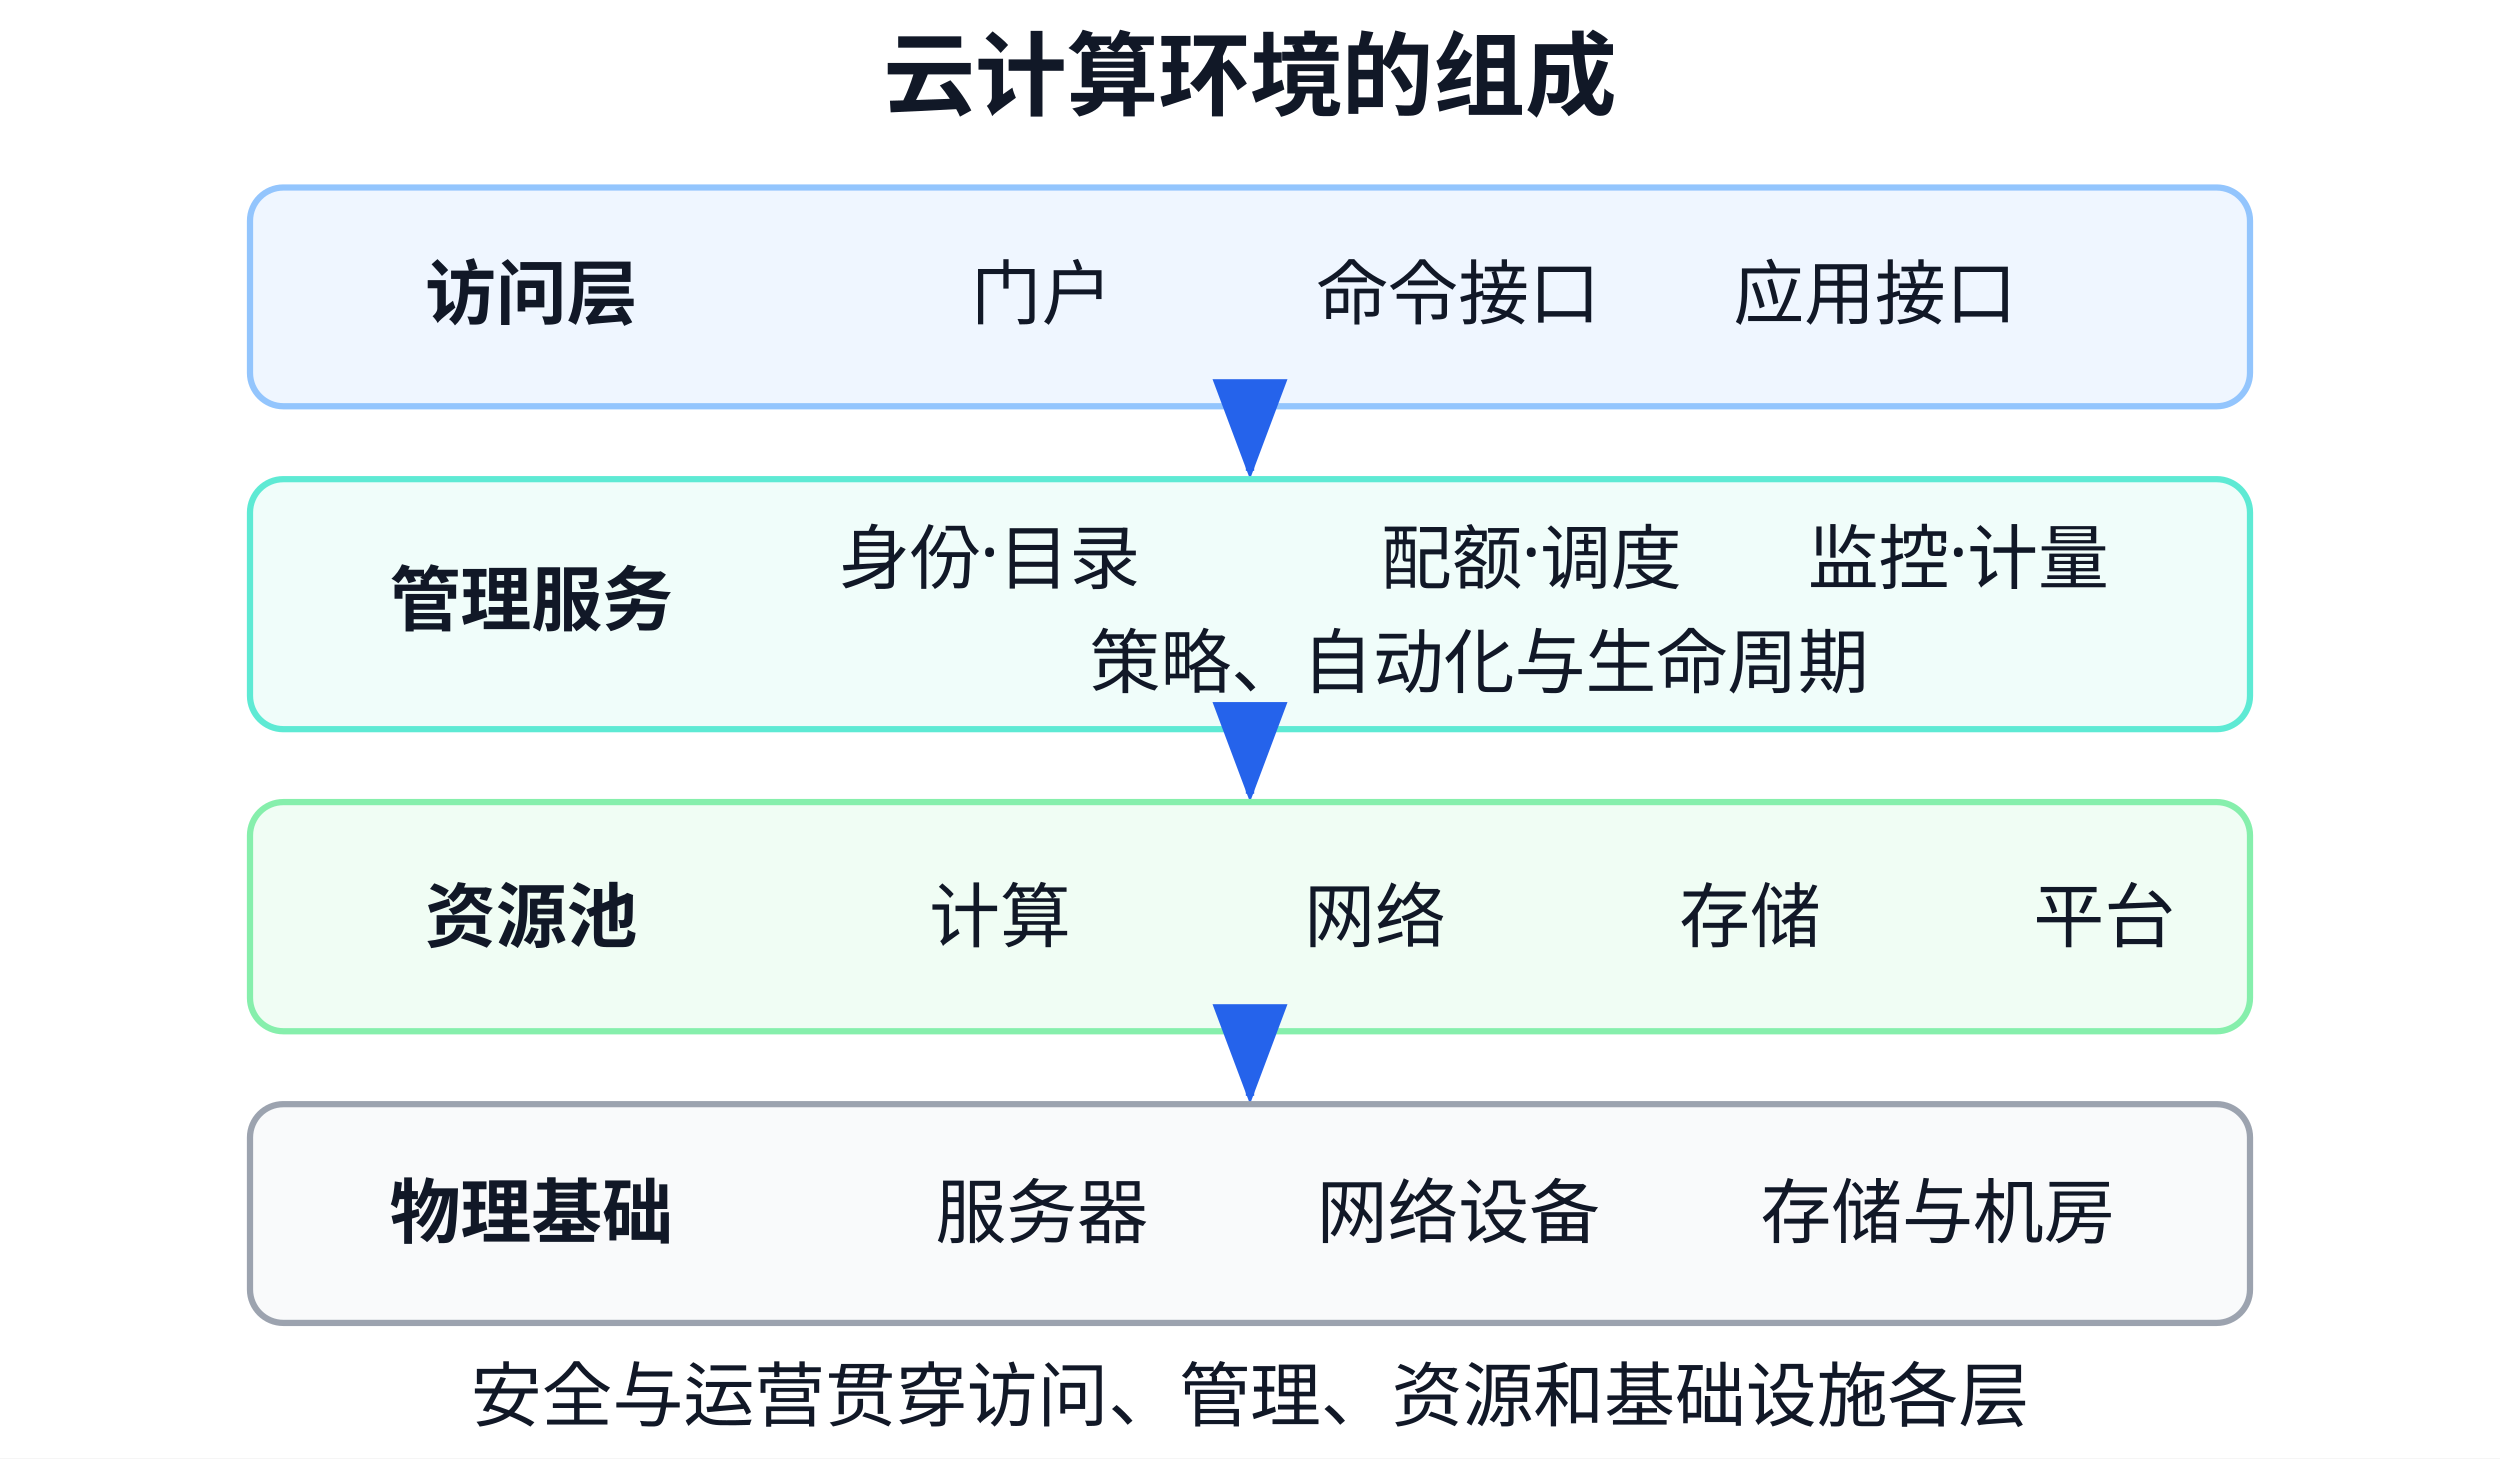
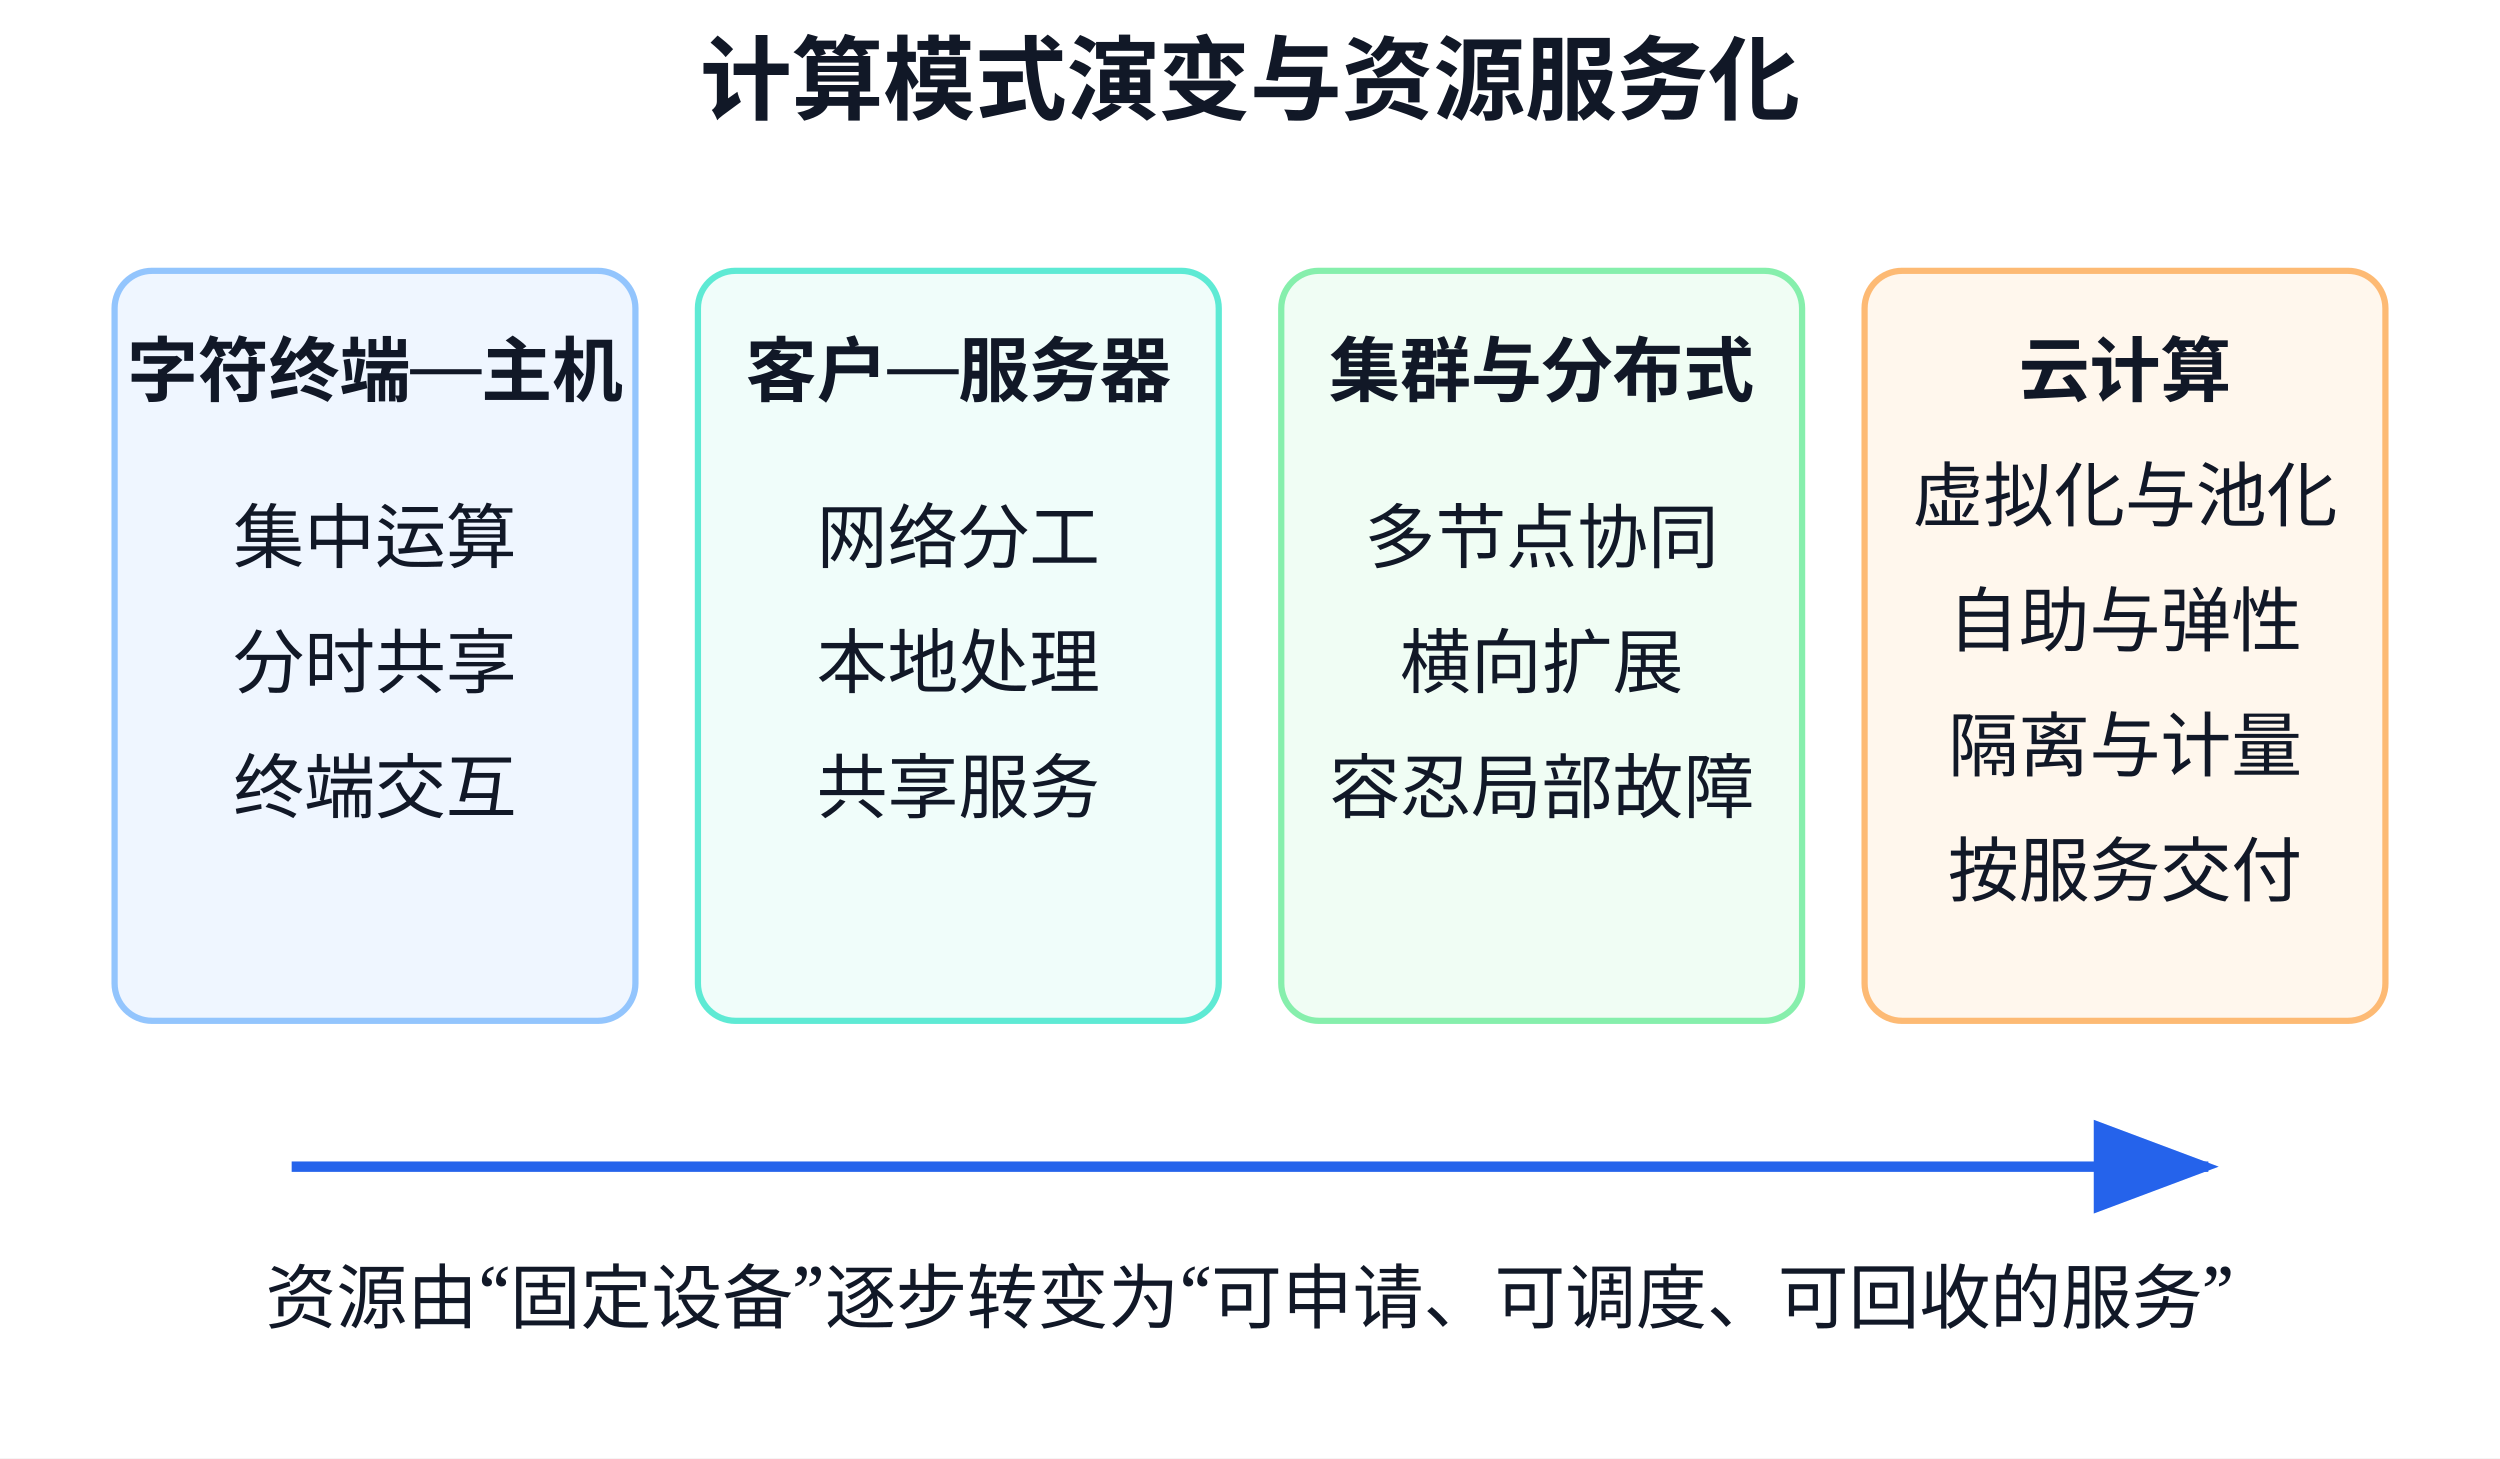
<svg xmlns="http://www.w3.org/2000/svg" viewBox="0 0 1200 700" width="1200" height="700">
  <style>text { font-family: SimSun, '宋体', serif; fill: #111827; }</style>
  <defs>
    <marker id="a" markerWidth="12" markerHeight="9" refX="11" refY="4.5" orient="auto">
      <polygon points="0 0,12 4.5,0 9" fill="#2563eb" />
    </marker>
  </defs>
  <rect width="1200" height="700" fill="#ffffff" />
-   <text x="600" y="52" text-anchor="middle" font-size="44" font-weight="700">云计算环境的组成</text>
+   <text x="600" y="54" text-anchor="middle" font-size="44" font-weight="700">计算模式演变与资源服务化</text>
+   <path d="M140 560 H1060" fill="none" stroke="#2563eb" stroke-width="5" marker-end="url(#a)" />
  <g>
-     <rect x="120" y="90" width="960" height="105" rx="16" fill="#eff6ff" stroke="#93c5fd" stroke-width="3" />
-     <text x="255" y="153" text-anchor="middle" font-size="34" font-weight="700">访问层</text>
-     <text x="500" y="153" text-anchor="middle" font-size="34">门户</text>
-     <text x="700" y="153" text-anchor="middle" font-size="34">命令接口</text>
-     <text x="900" y="153" text-anchor="middle" font-size="34">应用接口</text>
+     <rect x="55" y="130" width="250" height="360" rx="18" fill="#eff6ff" stroke="#93c5fd" stroke-width="3" />
+     <text x="180" y="190" text-anchor="middle" font-size="34" font-weight="700">字符终端—主机</text>
+     <text x="180" y="270" text-anchor="middle" font-size="34">集中运算</text>
+     <text x="180" y="330" text-anchor="middle" font-size="34">分时共享</text>
+     <text x="180" y="390" text-anchor="middle" font-size="34">终端交互</text>
  </g>
-   <path d="M600 198 V226" stroke="#2563eb" stroke-width="4" marker-end="url(#a)" />
  <g>
-     <rect x="120" y="230" width="960" height="120" rx="16" fill="#f0fdfa" stroke="#5eead4" stroke-width="3" />
-     <text x="255" y="300" text-anchor="middle" font-size="34" font-weight="700">管理服务</text>
-     <text x="475" y="280" text-anchor="middle" font-size="34">身份·目录</text>
-     <text x="735" y="280" text-anchor="middle" font-size="34">配额·调度</text>
-     <text x="940" y="280" text-anchor="middle" font-size="34">监控·计量</text>
-     <text x="710" y="330" text-anchor="middle" font-size="34">策略、自动化与生命周期</text>
+     <rect x="335" y="130" width="250" height="360" rx="18" fill="#f0fdfa" stroke="#5eead4" stroke-width="3" />
+     <text x="460" y="190" text-anchor="middle" font-size="34" font-weight="700">客户—服务器</text>
+     <text x="460" y="270" text-anchor="middle" font-size="34">网络分工</text>
+     <text x="460" y="330" text-anchor="middle" font-size="34">本地处理</text>
+     <text x="460" y="390" text-anchor="middle" font-size="34">共享服务</text>
  </g>
-   <path d="M600 353 V381" stroke="#2563eb" stroke-width="4" marker-end="url(#a)" />
  <g>
-     <rect x="120" y="385" width="960" height="110" rx="16" fill="#f0fdf4" stroke="#86efac" stroke-width="3" />
-     <text x="255" y="452" text-anchor="middle" font-size="34" font-weight="700">资源池</text>
-     <text x="480" y="452" text-anchor="middle" font-size="34">计算</text>
-     <text x="660" y="452" text-anchor="middle" font-size="34">网络</text>
-     <text x="840" y="452" text-anchor="middle" font-size="34">存储</text>
-     <text x="1010" y="452" text-anchor="middle" font-size="34">平台</text>
+     <rect x="615" y="130" width="250" height="360" rx="18" fill="#f0fdf4" stroke="#86efac" stroke-width="3" />
+     <text x="740" y="190" text-anchor="middle" font-size="34" font-weight="700">集群与分布式</text>
+     <text x="740" y="270" text-anchor="middle" font-size="34">多节点协同</text>
+     <text x="740" y="330" text-anchor="middle" font-size="34">横向扩展</text>
+     <text x="740" y="390" text-anchor="middle" font-size="34">容忍局部故障</text>
  </g>
-   <path d="M600 498 V526" stroke="#2563eb" stroke-width="4" marker-end="url(#a)" />
  <g>
-     <rect x="120" y="530" width="960" height="105" rx="16" fill="#f9fafb" stroke="#9ca3af" stroke-width="3" />
-     <text x="255" y="594" text-anchor="middle" font-size="34" font-weight="700">物理基础</text>
-     <text x="500" y="594" text-anchor="middle" font-size="34">服务器</text>
-     <text x="700" y="594" text-anchor="middle" font-size="34">网络设备</text>
-     <text x="930" y="594" text-anchor="middle" font-size="34">存储与机房</text>
+     <rect x="895" y="130" width="250" height="360" rx="18" fill="#fff7ed" stroke="#fdba74" stroke-width="3" />
+     <text x="1020" y="190" text-anchor="middle" font-size="34" font-weight="700">云计算</text>
+     <text x="1020" y="250" text-anchor="middle" font-size="34">虚拟化与池化</text>
+     <text x="1020" y="310" text-anchor="middle" font-size="34">自助与弹性</text>
+     <text x="1020" y="370" text-anchor="middle" font-size="34">隔离与计量</text>
+     <text x="1020" y="430" text-anchor="middle" font-size="34">按服务交付</text>
  </g>
-   <text x="600" y="682" text-anchor="middle" font-size="34" fill="#6b7280">安全与运营贯穿访问、管理、资源和基础设施各层</text>
+   <text x="600" y="635" text-anchor="middle" font-size="34" fill="#2563eb">资源由“固定设备”逐步转变为“可申请、可调度、可回收的服务”</text>
</svg>
